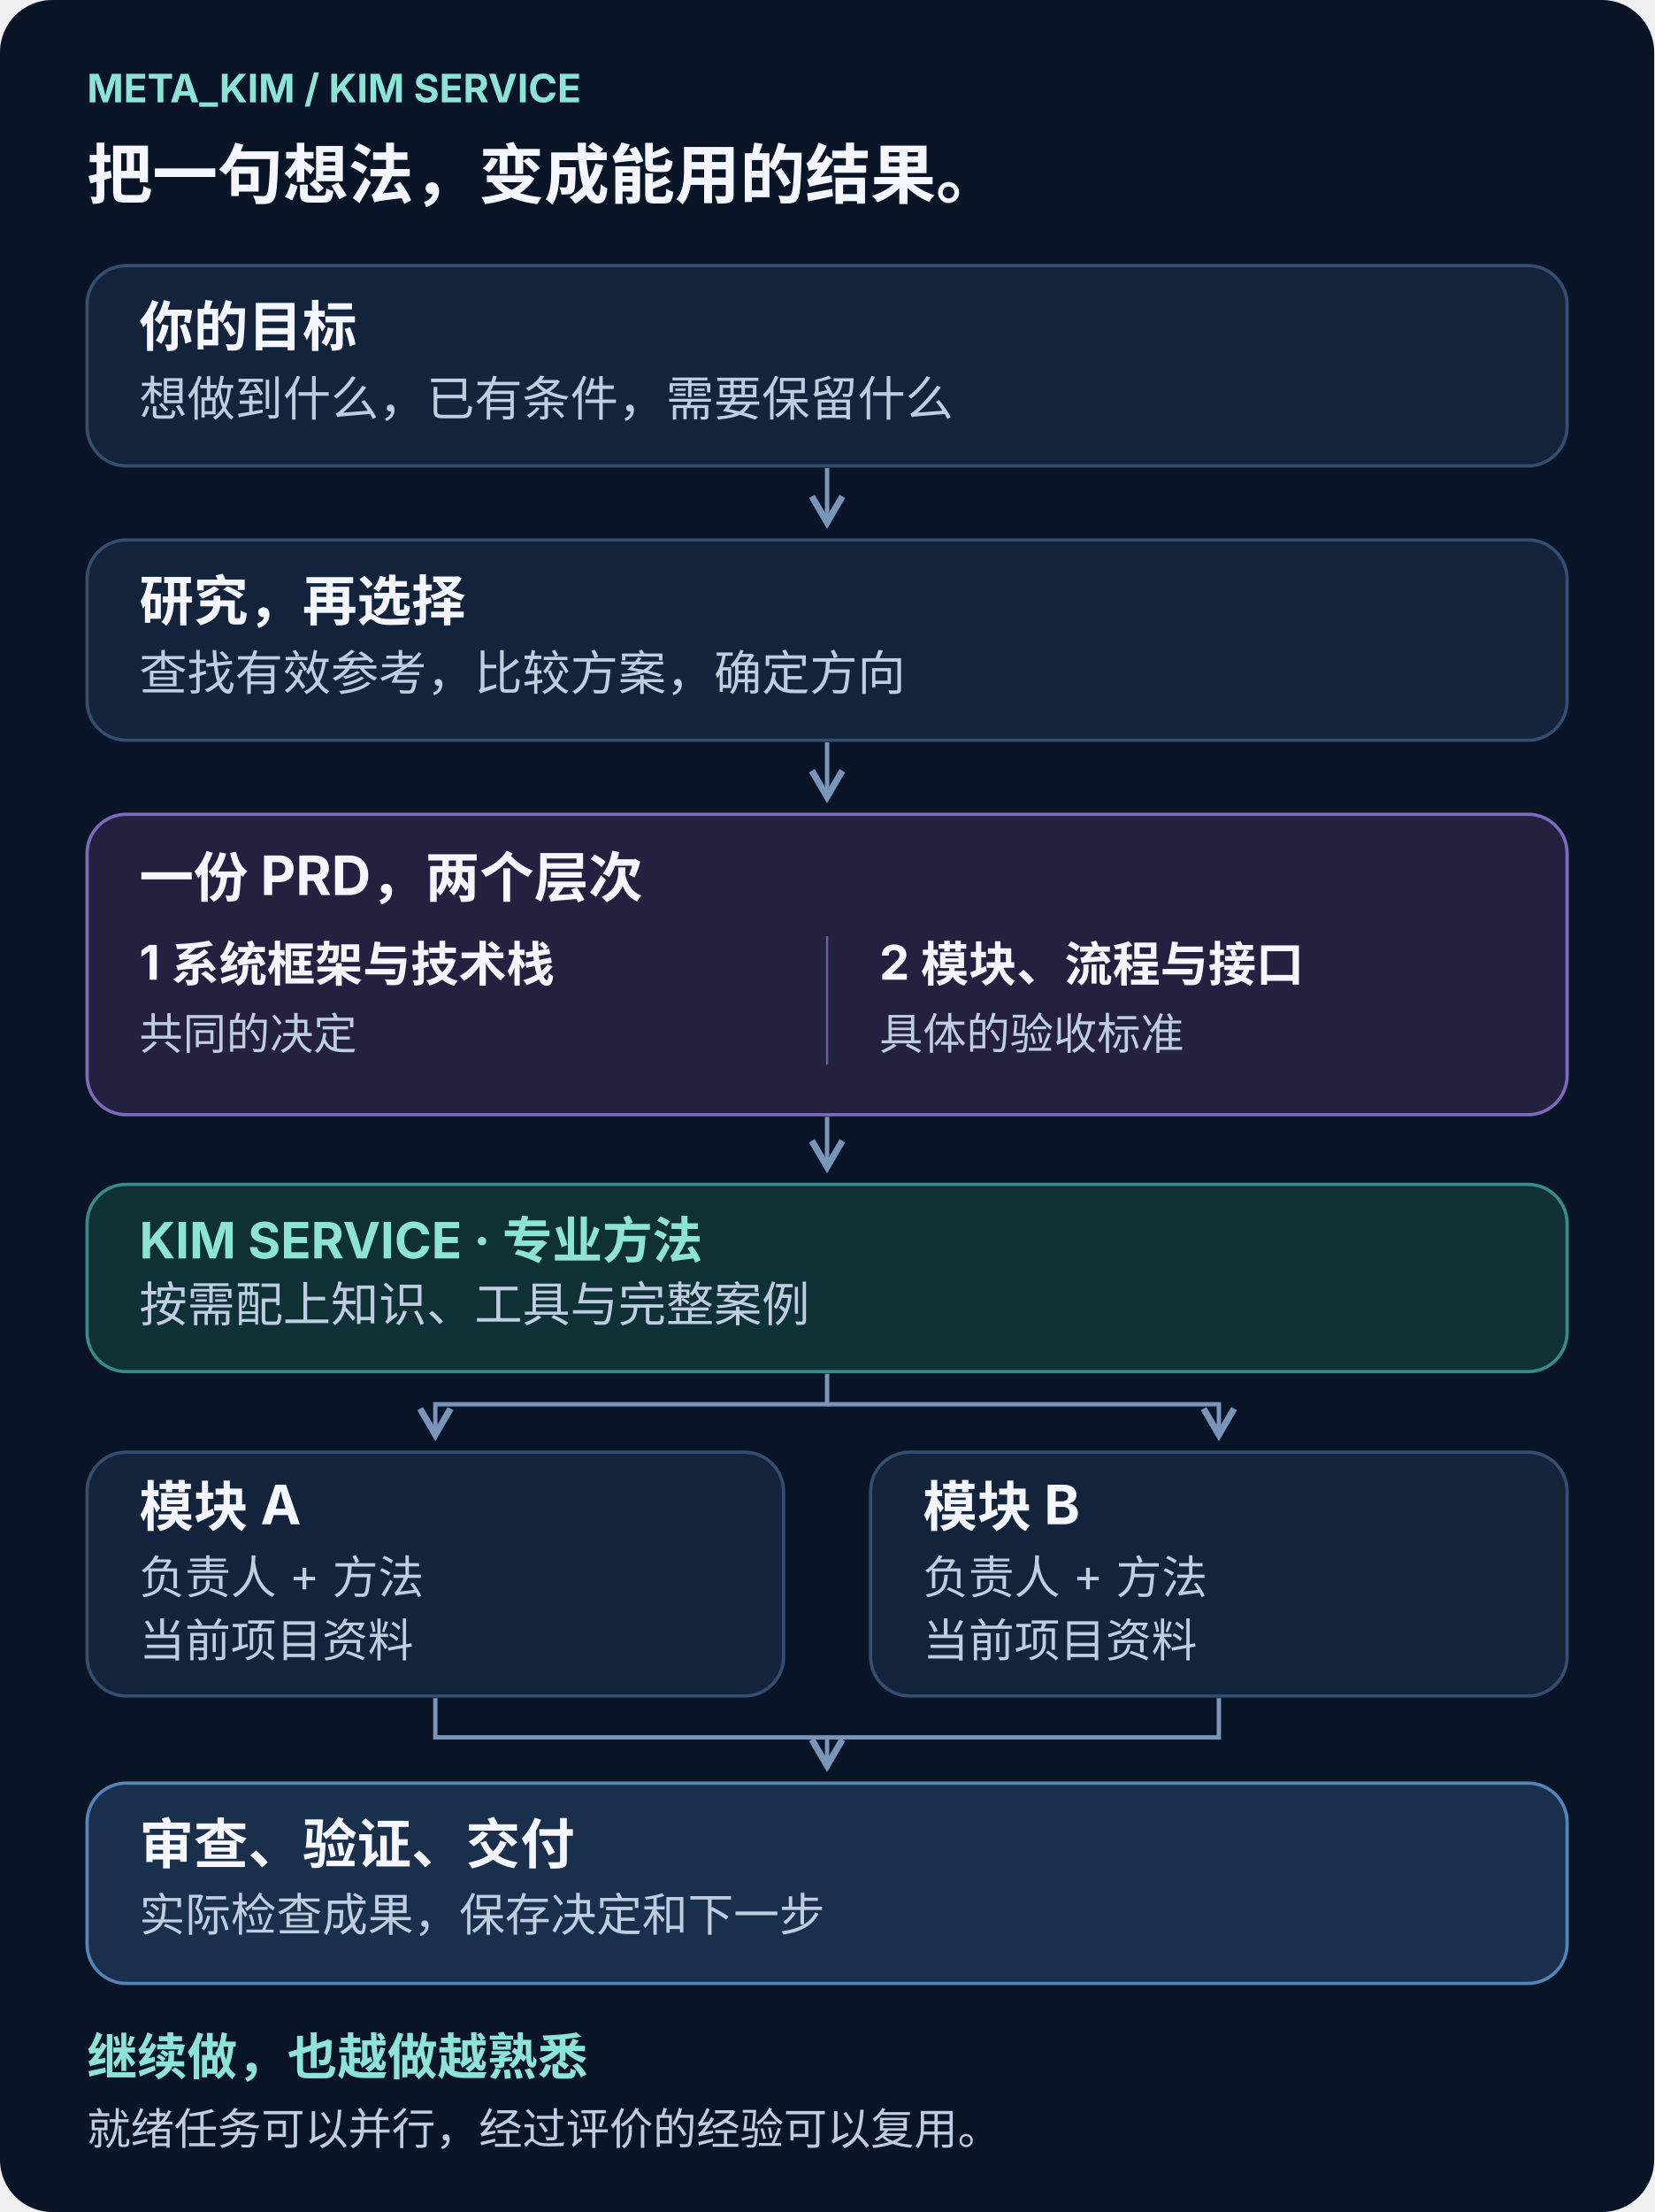
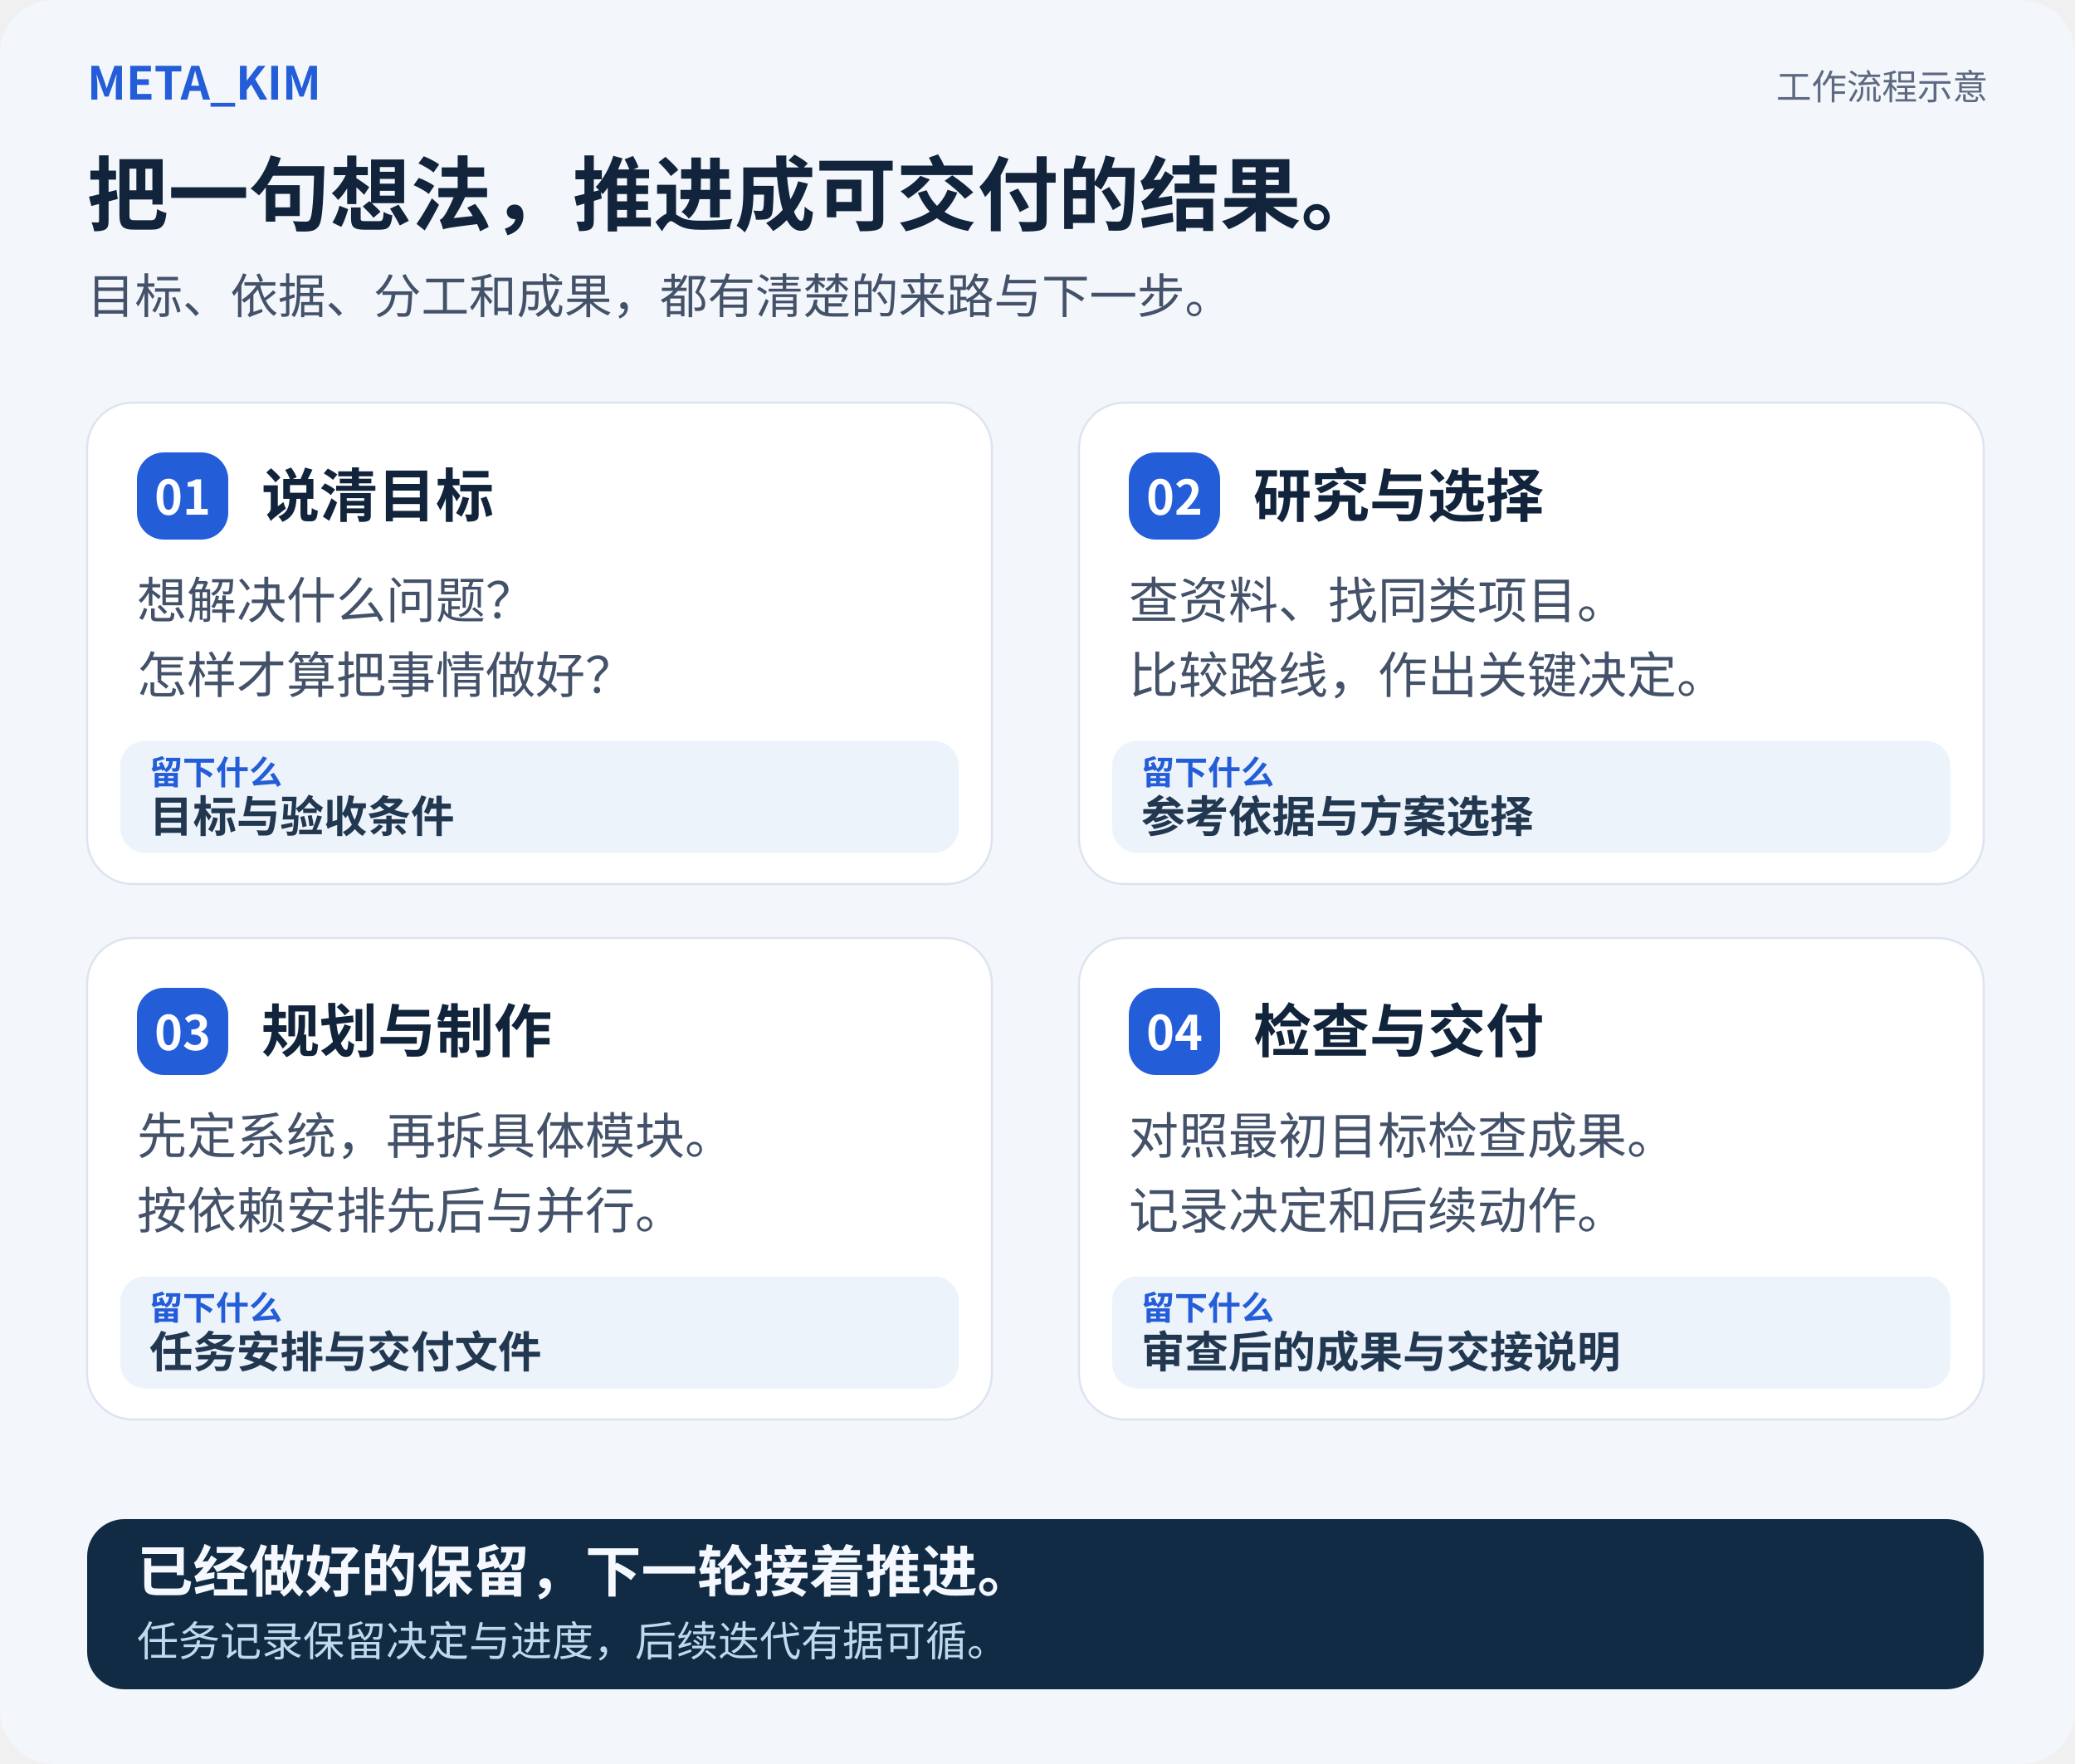
- <svg xmlns="http://www.w3.org/2000/svg" width="760" height="1016" viewBox="0 0 760 1016" lang="zh-CN" xml:lang="zh-CN" role="img" aria-labelledby="title desc">
-   <defs>
-     <marker id="arrow" markerWidth="9" markerHeight="9" refX="7" refY="4.5" orient="auto">
-       <path d="M1 1L7 4.5L1 8" fill="none" stroke="#7996ba" stroke-width="1.5" />
-     </marker>
-     <style>text{font-family:Inter,"Noto Sans CJK SC","Microsoft YaHei",Arial,sans-serif}.title{fill:#f4f7ff;font-weight:700}.body{fill:#bfcde2}.accent{fill:#8ce4d7;font-weight:700}.card{fill:#14233c;stroke:#344e70;stroke-width:1.5}.design{fill:#242140;stroke:#7d6bba;stroke-width:1.5}.methods{fill:#0f3035;stroke:#398b85;stroke-width:1.5}.result{fill:#192f4b;stroke:#5485b8;stroke-width:1.5}.line{fill:none;stroke:#7996ba;stroke-width:2;marker-end:url(#arrow)}</style>
-   </defs>
-   <rect width="760" height="1016" rx="24" fill="#091426" />
-   <text x="40" y="47" class="accent" font-size="18">META_KIM  /  KIM SERVICE</text>
-   <text x="40" y="91" class="title" font-size="30">把一句想法，变成能用的结果。</text>
-   <rect x="40" y="122" width="680" height="92" rx="18" class="card" />
-   <text x="64" y="159" class="title" font-size="25">你的目标</text>
-   <text x="64" y="191" class="body" font-size="22">想做到什么，已有条件，需要保留什么</text>
-   <path d="M380 215V240" class="line" />
-   <rect x="40" y="248" width="680" height="92" rx="18" class="card" />
-   <text x="64" y="285" class="title" font-size="25">研究，再选择</text>
-   <text x="64" y="317" class="body" font-size="22">查找有效参考，比较方案，确定方向</text>
-   <path d="M380 341V366" class="line" />
-   <rect x="40" y="374" width="680" height="138" rx="18" class="design" />
-   <text x="64" y="412" class="title" font-size="25">一份 PRD，两个层次</text>
-   <path d="M380 430V489" stroke="#6c6091" />
-   <text x="64" y="450" class="title" font-size="22">1  系统框架与技术栈</text>
-   <text x="64" y="482" class="body" font-size="20">共同的决定</text>
-   <text x="404" y="450" class="title" font-size="22">2  模块、流程与接口</text>
-   <text x="404" y="482" class="body" font-size="20">具体的验收标准</text>
-   <path d="M380 513V536" class="line" />
-   <rect x="40" y="544" width="680" height="86" rx="18" class="methods" />
-   <text x="64" y="578" class="accent" font-size="23">KIM SERVICE · 专业方法</text>
-   <text x="64" y="607" class="body" font-size="22">按需配上知识、工具与完整案例</text>
-   <path d="M380 631V645H200V659" class="line" />
-   <path d="M380 645H560V659" class="line" />
-   <rect x="40" y="667" width="320" height="112" rx="18" class="card" />
-   <rect x="400" y="667" width="320" height="112" rx="18" class="card" />
-   <text x="64" y="701" class="title" font-size="25">模块 A</text>
-   <text x="64" y="732" class="body" font-size="21">负责人 + 方法</text>
-   <text x="64" y="761" class="body" font-size="21">当前项目资料</text>
-   <text x="424" y="701" class="title" font-size="25">模块 B</text>
-   <text x="424" y="732" class="body" font-size="21">负责人 + 方法</text>
-   <text x="424" y="761" class="body" font-size="21">当前项目资料</text>
-   <path d="M200 780V798H380V811" class="line" />
-   <path d="M560 780V798H380" fill="none" stroke="#7996ba" stroke-width="2" />
-   <rect x="40" y="819" width="680" height="92" rx="18" class="result" />
-   <text x="64" y="856" class="title" font-size="25">审查、验证、交付</text>
-   <text x="64" y="887" class="body" font-size="21">实际检查成果，保存决定和下一步</text>
-   <text x="40" y="953" class="accent" font-size="23">继续做，也越做越熟悉</text>
-   <text x="40" y="985" class="body" font-size="20">就绪任务可以并行，经过评价的经验可以复用。</text>
+ <svg xmlns="http://www.w3.org/2000/svg" width="1000" height="850" viewBox="0 0 1000 850" lang="zh-CN" xml:lang="zh-CN" role="img" aria-labelledby="title desc">
+   <style>text{font-family:Noto Sans CJK SC, Microsoft YaHei,sans-serif} path{stroke-linecap:round;stroke-linejoin:round}</style>
+   <rect x="0" y="0" width="1000" height="850" rx="26" fill="#f3f6fb" stroke="none" />
+   <text x="42" y="48" font-size="22" font-weight="750" fill="#245dd8">META_KIM</text>
+   <text x="958" text-anchor="end" y="48" font-size="17" font-weight="500" fill="#5c6980">工作流程示意</text>
+   <text x="42" y="108" font-size="39" font-weight="750" fill="#11243b">把一句想法，推进成可交付的结果。</text>
+   <text x="42" y="151" font-size="23" font-weight="400" fill="#435169">目标、依据、分工和成果，都有清楚的来路与下一步。</text>
+   <rect x="42" y="194" width="436" height="232" rx="22" fill="#ffffff" stroke="#dce4ef" />
+   <rect x="66" y="218" width="44" height="42" rx="13" fill="#245dd8" stroke="none" />
+   <text x="88" text-anchor="middle" y="248" font-size="23" font-weight="750" fill="#fff">01</text>
+   <text x="126" y="249" font-size="28" font-weight="700" fill="#11243b">说清目标</text>
+   <text x="66" y="298" font-size="24" font-weight="400" fill="#435169">想解决什么问题？</text>
+   <text x="66" y="334" font-size="24" font-weight="400" fill="#435169">怎样才算把事情做好？</text>
+   <rect x="58" y="357" width="404" height="54" rx="12" fill="#edf3fb" stroke="none" />
+   <text x="72" y="378" font-size="16" font-weight="600" fill="#245dd8">留下什么</text>
+   <text x="72" y="401" font-size="21" font-weight="650" fill="#223850">目标与验收条件</text>
+   <rect x="520" y="194" width="436" height="232" rx="22" fill="#ffffff" stroke="#dce4ef" />
+   <rect x="544" y="218" width="44" height="42" rx="13" fill="#245dd8" stroke="none" />
+   <text x="566" text-anchor="middle" y="248" font-size="23" font-weight="750" fill="#fff">02</text>
+   <text x="604" y="249" font-size="28" font-weight="700" fill="#11243b">研究与选择</text>
+   <text x="544" y="298" font-size="24" font-weight="400" fill="#435169">查资料、找同类项目。</text>
+   <text x="544" y="334" font-size="24" font-weight="400" fill="#435169">比较路线，作出关键决定。</text>
+   <rect x="536" y="357" width="404" height="54" rx="12" fill="#edf3fb" stroke="none" />
+   <text x="550" y="378" font-size="16" font-weight="600" fill="#245dd8">留下什么</text>
+   <text x="550" y="401" font-size="21" font-weight="650" fill="#223850">参考依据与方案选择</text>
+   <rect x="42" y="452" width="436" height="232" rx="22" fill="#ffffff" stroke="#dce4ef" />
+   <rect x="66" y="476" width="44" height="42" rx="13" fill="#245dd8" stroke="none" />
+   <text x="88" text-anchor="middle" y="506" font-size="23" font-weight="750" fill="#fff">03</text>
+   <text x="126" y="507" font-size="28" font-weight="700" fill="#11243b">规划与制作</text>
+   <text x="66" y="556" font-size="24" font-weight="400" fill="#435169">先定系统，再拆具体模块。</text>
+   <text x="66" y="592" font-size="24" font-weight="400" fill="#435169">按依赖安排先后与并行。</text>
+   <rect x="58" y="615" width="404" height="54" rx="12" fill="#edf3fb" stroke="none" />
+   <text x="72" y="636" font-size="16" font-weight="600" fill="#245dd8">留下什么</text>
+   <text x="72" y="659" font-size="21" font-weight="650" fill="#223850">任务安排与交付文件</text>
+   <rect x="520" y="452" width="436" height="232" rx="22" fill="#ffffff" stroke="#dce4ef" />
+   <rect x="544" y="476" width="44" height="42" rx="13" fill="#245dd8" stroke="none" />
+   <text x="566" text-anchor="middle" y="506" font-size="23" font-weight="750" fill="#fff">04</text>
+   <text x="604" y="507" font-size="28" font-weight="700" fill="#11243b">检查与交付</text>
+   <text x="544" y="556" font-size="24" font-weight="400" fill="#435169">对照最初目标检查成果。</text>
+   <text x="544" y="592" font-size="24" font-weight="400" fill="#435169">记录决定和后续动作。</text>
+   <rect x="536" y="615" width="404" height="54" rx="12" fill="#edf3fb" stroke="none" />
+   <text x="550" y="636" font-size="16" font-weight="600" fill="#245dd8">留下什么</text>
+   <text x="550" y="659" font-size="21" font-weight="650" fill="#223850">审查后的成果与交接说明</text>
+   <rect x="42" y="732" width="914" height="82" rx="18" fill="#102b43" stroke="none" />
+   <text x="66" y="767" font-size="27" font-weight="650" fill="#f5f9ff">已经做好的保留，下一轮接着推进。</text>
+   <text x="66" y="798" font-size="20" font-weight="400" fill="#c0d9ed">任务记录保留决定与进度，后续迭代有据可循。</text>
</svg>
